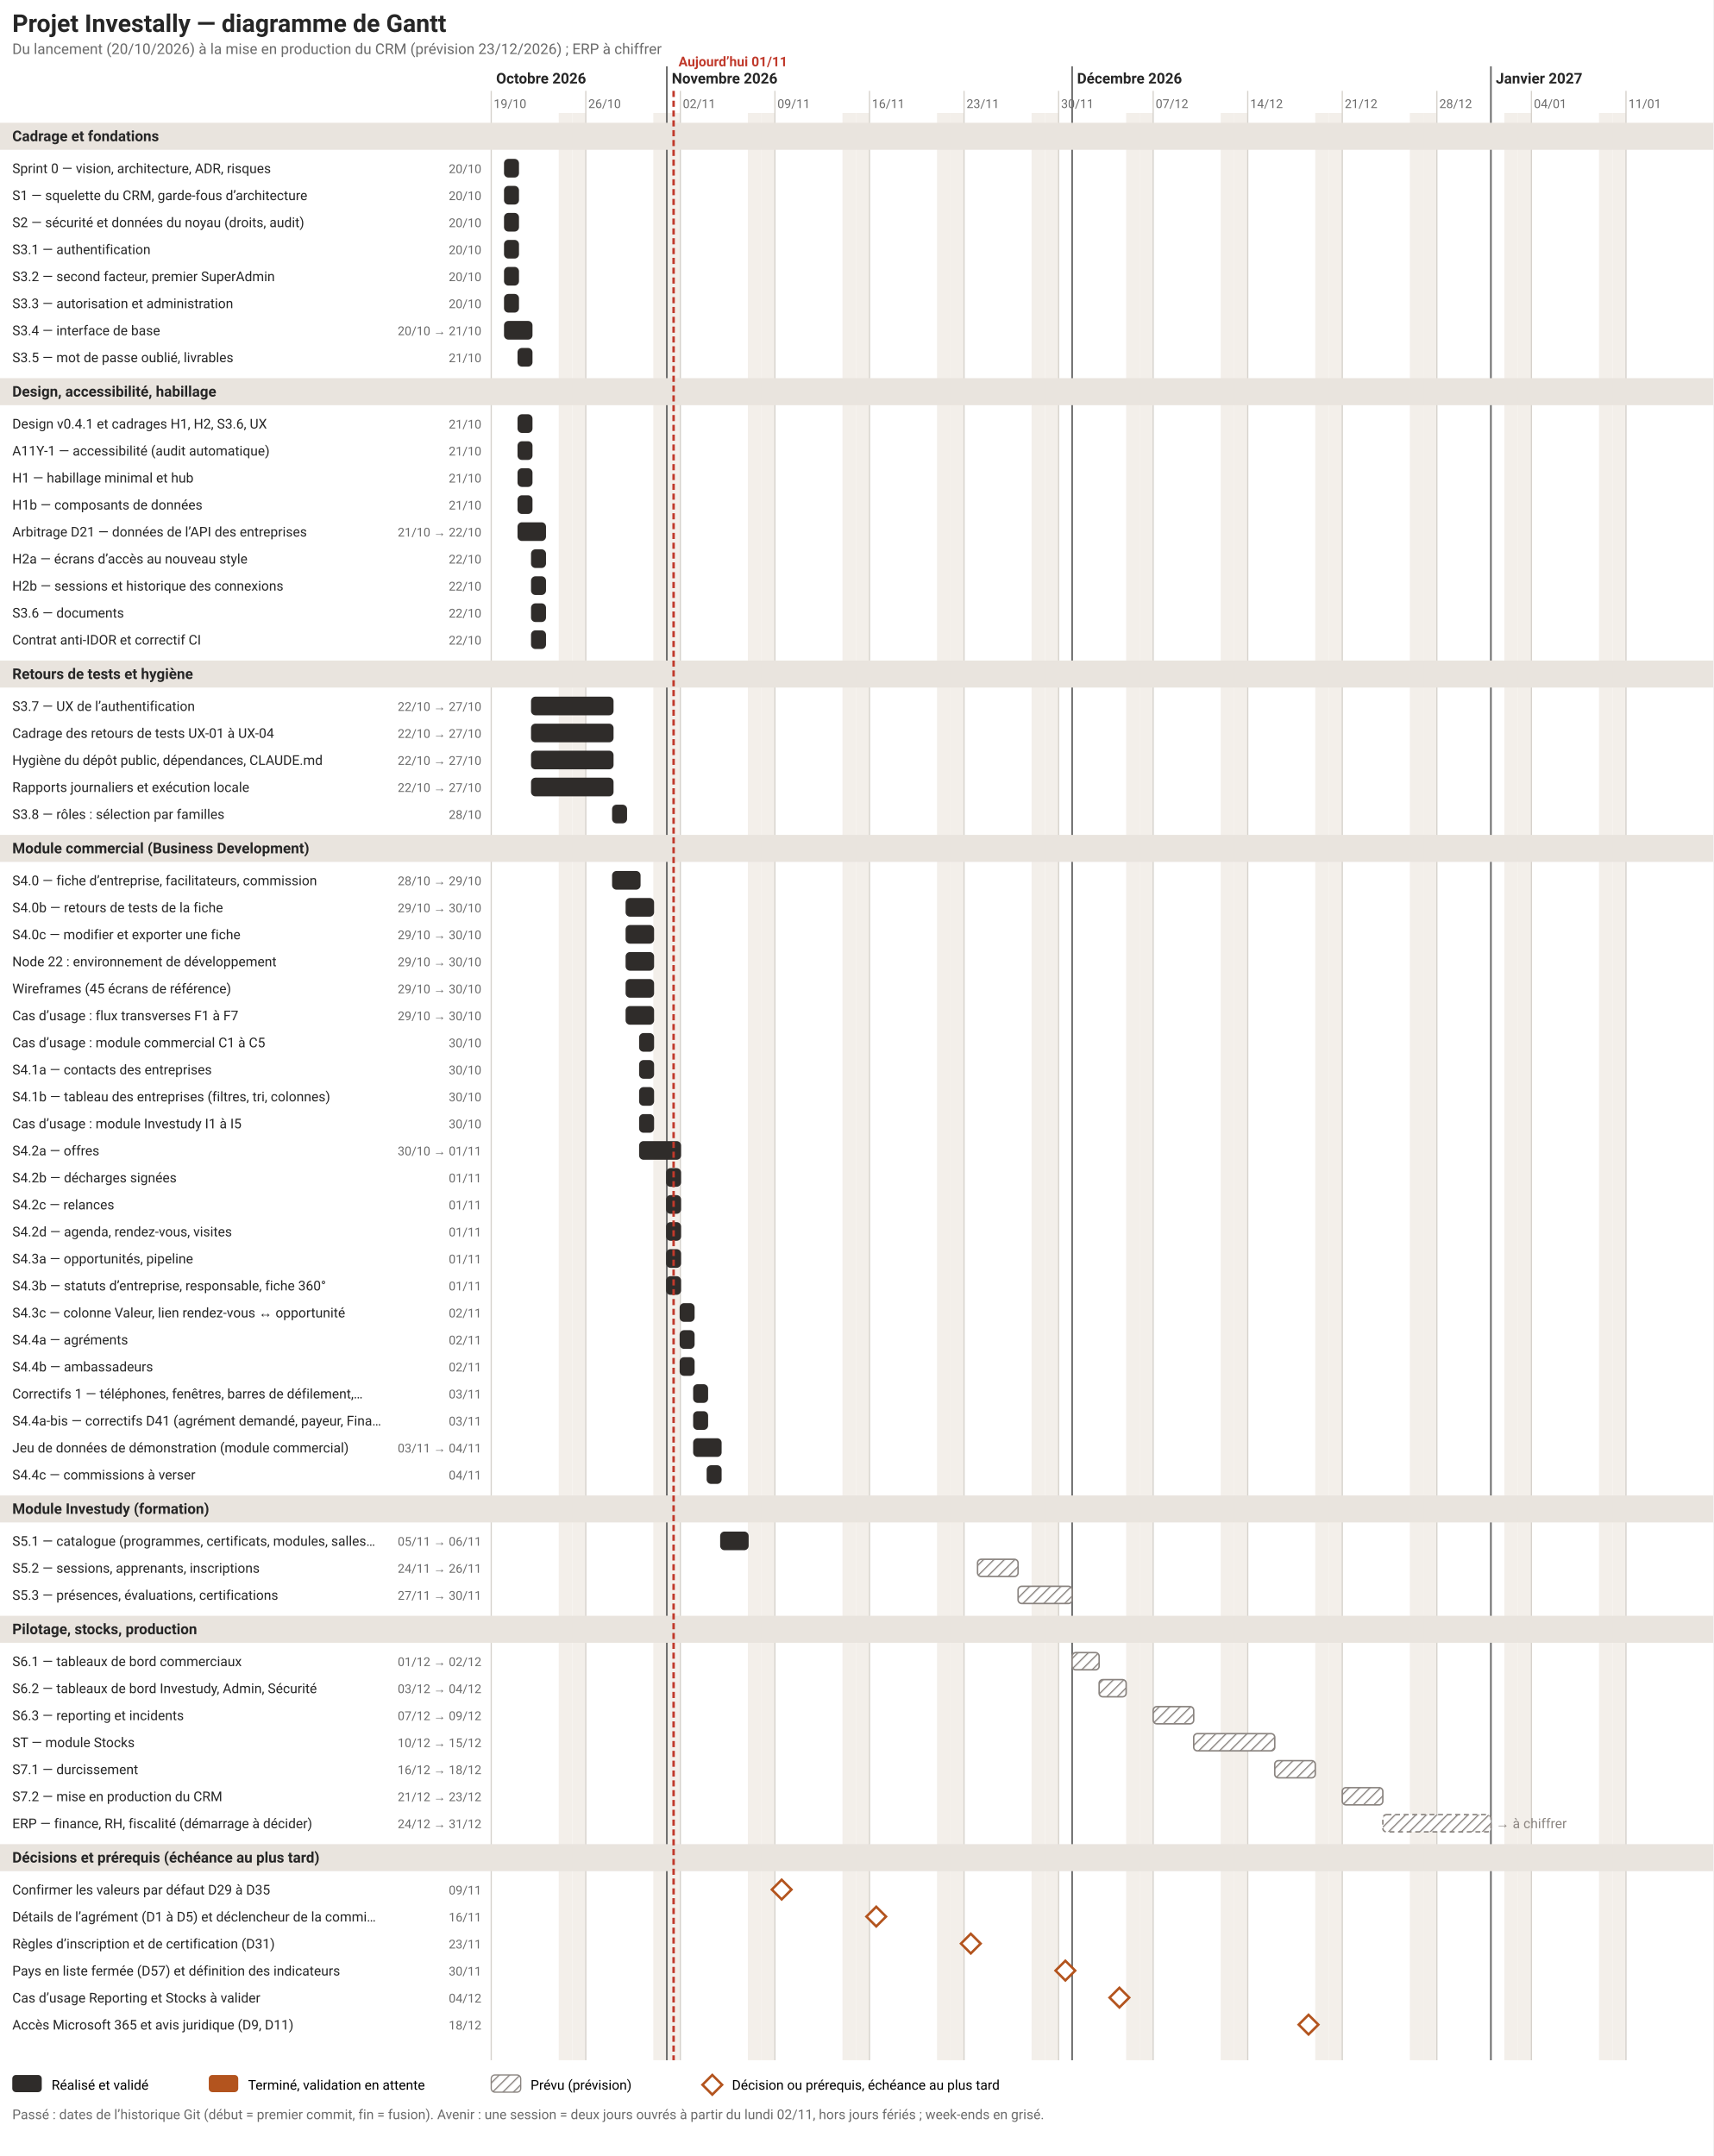
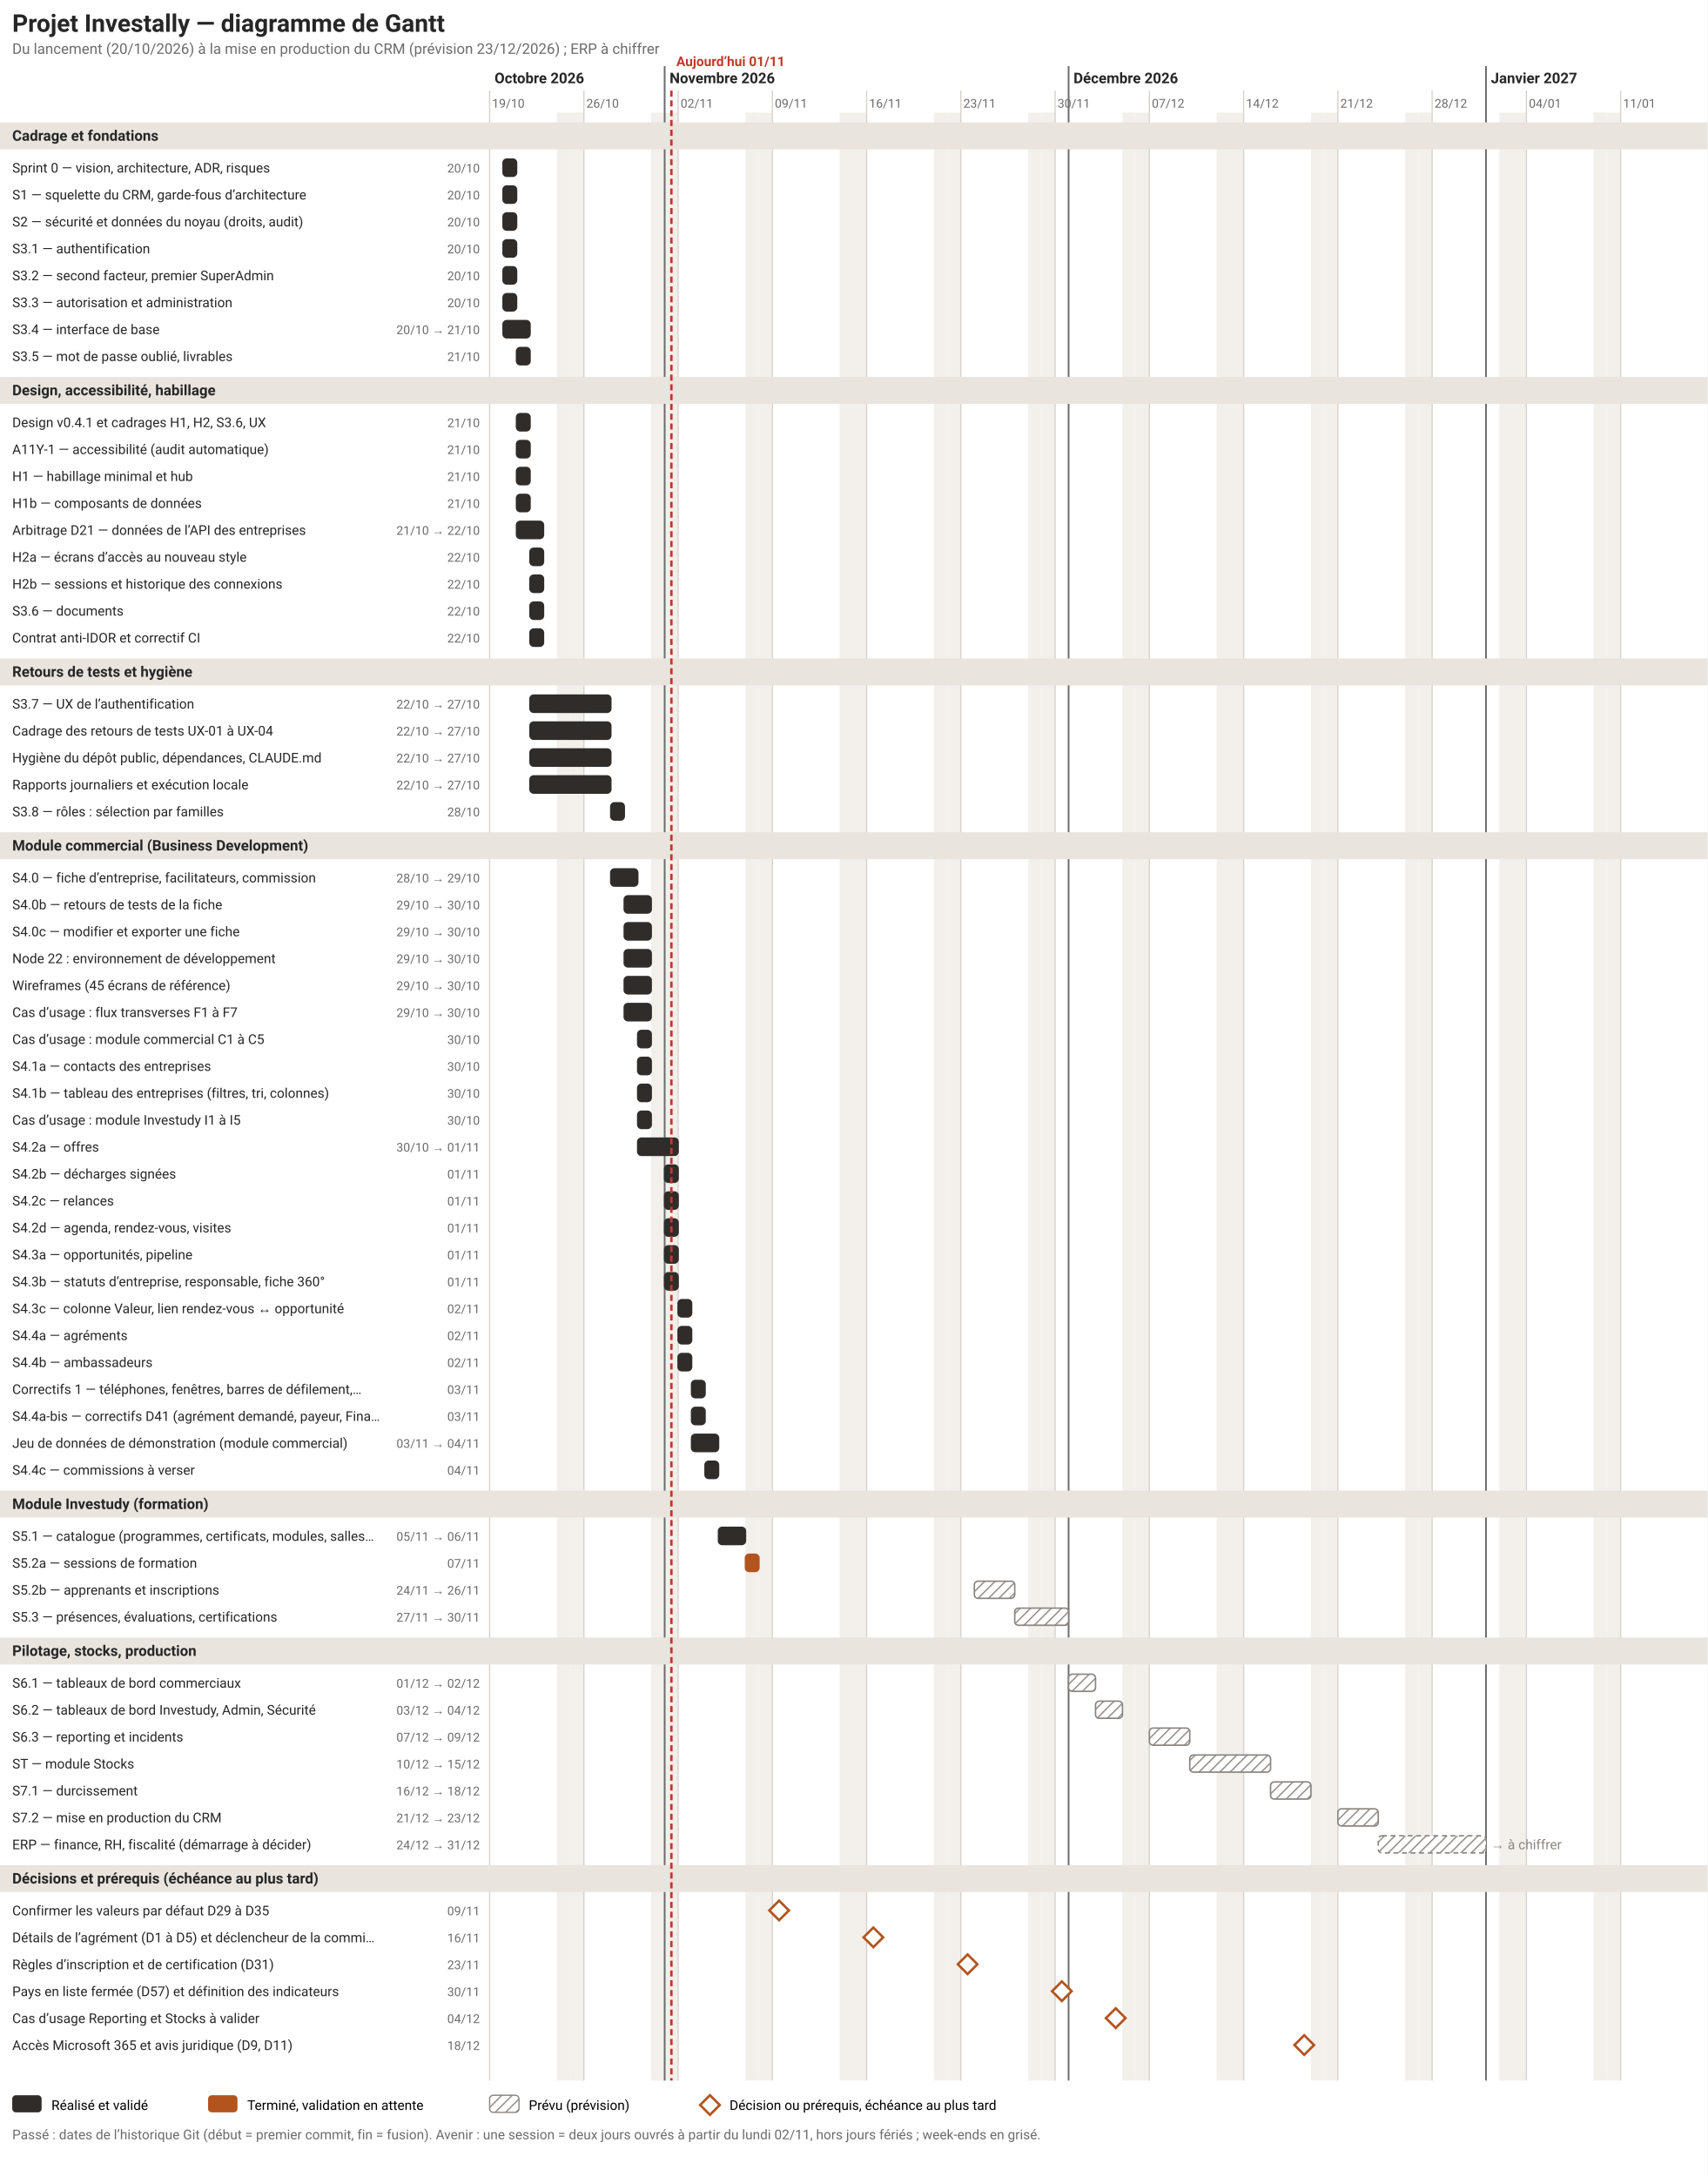
- <svg xmlns="http://www.w3.org/2000/svg" viewBox="0 0 1395 1756" width="1395" height="1756" font-family="system-ui, 'Segoe UI', Roboto, Arial, sans-serif" role="img" aria-label="Diagramme de Gantt du projet Investally, du 20 octobre 2026 à janvier 2027">
+ <svg xmlns="http://www.w3.org/2000/svg" viewBox="0 0 1395 1778" width="1395" height="1778" font-family="system-ui, 'Segoe UI', Roboto, Arial, sans-serif" role="img" aria-label="Diagramme de Gantt du projet Investally, du 20 octobre 2026 à janvier 2027">
  <defs>
    <pattern id="hatch" width="6" height="6" patternUnits="userSpaceOnUse" patternTransform="rotate(45)">
      <rect width="6" height="6" fill="#fff" />
      <line x1="0" y1="0" x2="0" y2="6" stroke="#8a8480" stroke-width="2" />
    </pattern>
  </defs>
-   <rect width="1395" height="1756" fill="#fff" />
+   <rect width="1395" height="1778" fill="#fff" />
  <text x="10" y="26" font-size="20" font-weight="700" fill="#262626">Projet Investally — diagramme de Gantt</text>
  <text x="10" y="44" font-size="12" fill="#6b6b6b">Du lancement (20/10/2026) à la mise en production du CRM (prévision 23/12/2026) ; ERP à chiffrer</text>
-   <line x1="400" y1="74" x2="400" y2="1678" stroke="#d6d2cc" stroke-width="1" />
+   <line x1="400" y1="74" x2="400" y2="1700" stroke="#d6d2cc" stroke-width="1" />
  <text x="402" y="88" font-size="10" fill="#6b6b6b">19/10</text>
-   <rect x="455" y="92" width="11" height="1586" fill="#f3efea" />
-   <rect x="466" y="92" width="11" height="1586" fill="#f3efea" />
-   <line x1="477" y1="74" x2="477" y2="1678" stroke="#d6d2cc" stroke-width="1" />
+   <rect x="455" y="92" width="11" height="1608" fill="#f3efea" />
+   <rect x="466" y="92" width="11" height="1608" fill="#f3efea" />
+   <line x1="477" y1="74" x2="477" y2="1700" stroke="#d6d2cc" stroke-width="1" />
  <text x="479" y="88" font-size="10" fill="#6b6b6b">26/10</text>
-   <rect x="532" y="92" width="11" height="1586" fill="#f3efea" />
-   <rect x="543" y="92" width="11" height="1586" fill="#f3efea" />
-   <line x1="554" y1="74" x2="554" y2="1678" stroke="#d6d2cc" stroke-width="1" />
+   <rect x="532" y="92" width="11" height="1608" fill="#f3efea" />
+   <rect x="543" y="92" width="11" height="1608" fill="#f3efea" />
+   <line x1="554" y1="74" x2="554" y2="1700" stroke="#d6d2cc" stroke-width="1" />
  <text x="556" y="88" font-size="10" fill="#6b6b6b">02/11</text>
-   <rect x="609" y="92" width="11" height="1586" fill="#f3efea" />
-   <rect x="620" y="92" width="11" height="1586" fill="#f3efea" />
-   <line x1="631" y1="74" x2="631" y2="1678" stroke="#d6d2cc" stroke-width="1" />
+   <rect x="609" y="92" width="11" height="1608" fill="#f3efea" />
+   <rect x="620" y="92" width="11" height="1608" fill="#f3efea" />
+   <line x1="631" y1="74" x2="631" y2="1700" stroke="#d6d2cc" stroke-width="1" />
  <text x="633" y="88" font-size="10" fill="#6b6b6b">09/11</text>
-   <rect x="686" y="92" width="11" height="1586" fill="#f3efea" />
-   <rect x="697" y="92" width="11" height="1586" fill="#f3efea" />
-   <line x1="708" y1="74" x2="708" y2="1678" stroke="#d6d2cc" stroke-width="1" />
+   <rect x="686" y="92" width="11" height="1608" fill="#f3efea" />
+   <rect x="697" y="92" width="11" height="1608" fill="#f3efea" />
+   <line x1="708" y1="74" x2="708" y2="1700" stroke="#d6d2cc" stroke-width="1" />
  <text x="710" y="88" font-size="10" fill="#6b6b6b">16/11</text>
-   <rect x="763" y="92" width="11" height="1586" fill="#f3efea" />
-   <rect x="774" y="92" width="11" height="1586" fill="#f3efea" />
-   <line x1="785" y1="74" x2="785" y2="1678" stroke="#d6d2cc" stroke-width="1" />
+   <rect x="763" y="92" width="11" height="1608" fill="#f3efea" />
+   <rect x="774" y="92" width="11" height="1608" fill="#f3efea" />
+   <line x1="785" y1="74" x2="785" y2="1700" stroke="#d6d2cc" stroke-width="1" />
  <text x="787" y="88" font-size="10" fill="#6b6b6b">23/11</text>
-   <rect x="840" y="92" width="11" height="1586" fill="#f3efea" />
-   <rect x="851" y="92" width="11" height="1586" fill="#f3efea" />
-   <line x1="862" y1="74" x2="862" y2="1678" stroke="#d6d2cc" stroke-width="1" />
+   <rect x="840" y="92" width="11" height="1608" fill="#f3efea" />
+   <rect x="851" y="92" width="11" height="1608" fill="#f3efea" />
+   <line x1="862" y1="74" x2="862" y2="1700" stroke="#d6d2cc" stroke-width="1" />
  <text x="864" y="88" font-size="10" fill="#6b6b6b">30/11</text>
-   <rect x="917" y="92" width="11" height="1586" fill="#f3efea" />
-   <rect x="928" y="92" width="11" height="1586" fill="#f3efea" />
-   <line x1="939" y1="74" x2="939" y2="1678" stroke="#d6d2cc" stroke-width="1" />
+   <rect x="917" y="92" width="11" height="1608" fill="#f3efea" />
+   <rect x="928" y="92" width="11" height="1608" fill="#f3efea" />
+   <line x1="939" y1="74" x2="939" y2="1700" stroke="#d6d2cc" stroke-width="1" />
  <text x="941" y="88" font-size="10" fill="#6b6b6b">07/12</text>
-   <rect x="994" y="92" width="11" height="1586" fill="#f3efea" />
-   <rect x="1005" y="92" width="11" height="1586" fill="#f3efea" />
-   <line x1="1016" y1="74" x2="1016" y2="1678" stroke="#d6d2cc" stroke-width="1" />
+   <rect x="994" y="92" width="11" height="1608" fill="#f3efea" />
+   <rect x="1005" y="92" width="11" height="1608" fill="#f3efea" />
+   <line x1="1016" y1="74" x2="1016" y2="1700" stroke="#d6d2cc" stroke-width="1" />
  <text x="1018" y="88" font-size="10" fill="#6b6b6b">14/12</text>
-   <rect x="1071" y="92" width="11" height="1586" fill="#f3efea" />
-   <rect x="1082" y="92" width="11" height="1586" fill="#f3efea" />
-   <line x1="1093" y1="74" x2="1093" y2="1678" stroke="#d6d2cc" stroke-width="1" />
+   <rect x="1071" y="92" width="11" height="1608" fill="#f3efea" />
+   <rect x="1082" y="92" width="11" height="1608" fill="#f3efea" />
+   <line x1="1093" y1="74" x2="1093" y2="1700" stroke="#d6d2cc" stroke-width="1" />
  <text x="1095" y="88" font-size="10" fill="#6b6b6b">21/12</text>
-   <rect x="1148" y="92" width="11" height="1586" fill="#f3efea" />
-   <rect x="1159" y="92" width="11" height="1586" fill="#f3efea" />
-   <line x1="1170" y1="74" x2="1170" y2="1678" stroke="#d6d2cc" stroke-width="1" />
+   <rect x="1148" y="92" width="11" height="1608" fill="#f3efea" />
+   <rect x="1159" y="92" width="11" height="1608" fill="#f3efea" />
+   <line x1="1170" y1="74" x2="1170" y2="1700" stroke="#d6d2cc" stroke-width="1" />
  <text x="1172" y="88" font-size="10" fill="#6b6b6b">28/12</text>
-   <rect x="1225" y="92" width="11" height="1586" fill="#f3efea" />
-   <rect x="1236" y="92" width="11" height="1586" fill="#f3efea" />
-   <line x1="1247" y1="74" x2="1247" y2="1678" stroke="#d6d2cc" stroke-width="1" />
+   <rect x="1225" y="92" width="11" height="1608" fill="#f3efea" />
+   <rect x="1236" y="92" width="11" height="1608" fill="#f3efea" />
+   <line x1="1247" y1="74" x2="1247" y2="1700" stroke="#d6d2cc" stroke-width="1" />
  <text x="1249" y="88" font-size="10" fill="#6b6b6b">04/01</text>
-   <rect x="1302" y="92" width="11" height="1586" fill="#f3efea" />
-   <rect x="1313" y="92" width="11" height="1586" fill="#f3efea" />
-   <line x1="1324" y1="74" x2="1324" y2="1678" stroke="#d6d2cc" stroke-width="1" />
+   <rect x="1302" y="92" width="11" height="1608" fill="#f3efea" />
+   <rect x="1313" y="92" width="11" height="1608" fill="#f3efea" />
+   <line x1="1324" y1="74" x2="1324" y2="1700" stroke="#d6d2cc" stroke-width="1" />
  <text x="1326" y="88" font-size="10" fill="#6b6b6b">11/01</text>
-   <line x1="543" y1="54" x2="543" y2="1678" stroke="#6b6b6b" stroke-width="1.4" />
-   <line x1="873" y1="54" x2="873" y2="1678" stroke="#6b6b6b" stroke-width="1.4" />
-   <line x1="1214" y1="54" x2="1214" y2="1678" stroke="#6b6b6b" stroke-width="1.4" />
+   <line x1="543" y1="54" x2="543" y2="1700" stroke="#6b6b6b" stroke-width="1.4" />
+   <line x1="873" y1="54" x2="873" y2="1700" stroke="#6b6b6b" stroke-width="1.4" />
+   <line x1="1214" y1="54" x2="1214" y2="1700" stroke="#6b6b6b" stroke-width="1.4" />
  <text x="404" y="68" font-size="12" font-weight="700" fill="#262626">Octobre 2026</text>
  <text x="547" y="68" font-size="12" font-weight="700" fill="#262626">Novembre 2026</text>
  <text x="877" y="68" font-size="12" font-weight="700" fill="#262626">Décembre 2026</text>
  <text x="1218" y="68" font-size="12" font-weight="700" fill="#262626">Janvier 2027</text>
  <rect x="0" y="100" width="1395" height="22" fill="#e9e4de" />
  <text x="10" y="115" font-size="12" font-weight="700" fill="#262626">Cadrage et fondations</text>
  <text x="10" y="141" font-size="11" fill="#262626">Sprint 0 — vision, architecture, ADR, risques</text>
  <text x="392" y="141" font-size="10" fill="#6b6b6b" text-anchor="end">20/10</text>
  <rect x="411" y="130" width="11" height="14" rx="3" fill="#2f2c2a" stroke="#2f2c2a" stroke-width="1.2" />
  <text x="10" y="163" font-size="11" fill="#262626">S1 — squelette du CRM, garde-fous d’architecture</text>
  <text x="392" y="163" font-size="10" fill="#6b6b6b" text-anchor="end">20/10</text>
  <rect x="411" y="152" width="11" height="14" rx="3" fill="#2f2c2a" stroke="#2f2c2a" stroke-width="1.2" />
  <text x="10" y="185" font-size="11" fill="#262626">S2 — sécurité et données du noyau (droits, audit)</text>
  <text x="392" y="185" font-size="10" fill="#6b6b6b" text-anchor="end">20/10</text>
  <rect x="411" y="174" width="11" height="14" rx="3" fill="#2f2c2a" stroke="#2f2c2a" stroke-width="1.2" />
  <text x="10" y="207" font-size="11" fill="#262626">S3.1 — authentification</text>
  <text x="392" y="207" font-size="10" fill="#6b6b6b" text-anchor="end">20/10</text>
  <rect x="411" y="196" width="11" height="14" rx="3" fill="#2f2c2a" stroke="#2f2c2a" stroke-width="1.2" />
  <text x="10" y="229" font-size="11" fill="#262626">S3.2 — second facteur, premier SuperAdmin</text>
  <text x="392" y="229" font-size="10" fill="#6b6b6b" text-anchor="end">20/10</text>
  <rect x="411" y="218" width="11" height="14" rx="3" fill="#2f2c2a" stroke="#2f2c2a" stroke-width="1.2" />
  <text x="10" y="251" font-size="11" fill="#262626">S3.3 — autorisation et administration</text>
  <text x="392" y="251" font-size="10" fill="#6b6b6b" text-anchor="end">20/10</text>
  <rect x="411" y="240" width="11" height="14" rx="3" fill="#2f2c2a" stroke="#2f2c2a" stroke-width="1.2" />
  <text x="10" y="273" font-size="11" fill="#262626">S3.4 — interface de base</text>
  <text x="392" y="273" font-size="10" fill="#6b6b6b" text-anchor="end">20/10 → 21/10</text>
  <rect x="411" y="262" width="22" height="14" rx="3" fill="#2f2c2a" stroke="#2f2c2a" stroke-width="1.2" />
  <text x="10" y="295" font-size="11" fill="#262626">S3.5 — mot de passe oublié, livrables</text>
  <text x="392" y="295" font-size="10" fill="#6b6b6b" text-anchor="end">21/10</text>
  <rect x="422" y="284" width="11" height="14" rx="3" fill="#2f2c2a" stroke="#2f2c2a" stroke-width="1.2" />
  <rect x="0" y="308" width="1395" height="22" fill="#e9e4de" />
  <text x="10" y="323" font-size="12" font-weight="700" fill="#262626">Design, accessibilité, habillage</text>
  <text x="10" y="349" font-size="11" fill="#262626">Design v0.4.1 et cadrages H1, H2, S3.6, UX</text>
  <text x="392" y="349" font-size="10" fill="#6b6b6b" text-anchor="end">21/10</text>
  <rect x="422" y="338" width="11" height="14" rx="3" fill="#2f2c2a" stroke="#2f2c2a" stroke-width="1.2" />
  <text x="10" y="371" font-size="11" fill="#262626">A11Y-1 — accessibilité (audit automatique)</text>
  <text x="392" y="371" font-size="10" fill="#6b6b6b" text-anchor="end">21/10</text>
  <rect x="422" y="360" width="11" height="14" rx="3" fill="#2f2c2a" stroke="#2f2c2a" stroke-width="1.2" />
  <text x="10" y="393" font-size="11" fill="#262626">H1 — habillage minimal et hub</text>
  <text x="392" y="393" font-size="10" fill="#6b6b6b" text-anchor="end">21/10</text>
  <rect x="422" y="382" width="11" height="14" rx="3" fill="#2f2c2a" stroke="#2f2c2a" stroke-width="1.2" />
  <text x="10" y="415" font-size="11" fill="#262626">H1b — composants de données</text>
  <text x="392" y="415" font-size="10" fill="#6b6b6b" text-anchor="end">21/10</text>
  <rect x="422" y="404" width="11" height="14" rx="3" fill="#2f2c2a" stroke="#2f2c2a" stroke-width="1.2" />
  <text x="10" y="437" font-size="11" fill="#262626">Arbitrage D21 — données de l’API des entreprises</text>
  <text x="392" y="437" font-size="10" fill="#6b6b6b" text-anchor="end">21/10 → 22/10</text>
  <rect x="422" y="426" width="22" height="14" rx="3" fill="#2f2c2a" stroke="#2f2c2a" stroke-width="1.2" />
  <text x="10" y="459" font-size="11" fill="#262626">H2a — écrans d’accès au nouveau style</text>
  <text x="392" y="459" font-size="10" fill="#6b6b6b" text-anchor="end">22/10</text>
  <rect x="433" y="448" width="11" height="14" rx="3" fill="#2f2c2a" stroke="#2f2c2a" stroke-width="1.2" />
  <text x="10" y="481" font-size="11" fill="#262626">H2b — sessions et historique des connexions</text>
  <text x="392" y="481" font-size="10" fill="#6b6b6b" text-anchor="end">22/10</text>
  <rect x="433" y="470" width="11" height="14" rx="3" fill="#2f2c2a" stroke="#2f2c2a" stroke-width="1.2" />
  <text x="10" y="503" font-size="11" fill="#262626">S3.6 — documents</text>
  <text x="392" y="503" font-size="10" fill="#6b6b6b" text-anchor="end">22/10</text>
  <rect x="433" y="492" width="11" height="14" rx="3" fill="#2f2c2a" stroke="#2f2c2a" stroke-width="1.2" />
  <text x="10" y="525" font-size="11" fill="#262626">Contrat anti-IDOR et correctif CI</text>
  <text x="392" y="525" font-size="10" fill="#6b6b6b" text-anchor="end">22/10</text>
  <rect x="433" y="514" width="11" height="14" rx="3" fill="#2f2c2a" stroke="#2f2c2a" stroke-width="1.2" />
  <rect x="0" y="538" width="1395" height="22" fill="#e9e4de" />
  <text x="10" y="553" font-size="12" font-weight="700" fill="#262626">Retours de tests et hygiène</text>
  <text x="10" y="579" font-size="11" fill="#262626">S3.7 — UX de l’authentification</text>
  <text x="392" y="579" font-size="10" fill="#6b6b6b" text-anchor="end">22/10 → 27/10</text>
  <rect x="433" y="568" width="66" height="14" rx="3" fill="#2f2c2a" stroke="#2f2c2a" stroke-width="1.2" />
  <text x="10" y="601" font-size="11" fill="#262626">Cadrage des retours de tests UX-01 à UX-04</text>
  <text x="392" y="601" font-size="10" fill="#6b6b6b" text-anchor="end">22/10 → 27/10</text>
  <rect x="433" y="590" width="66" height="14" rx="3" fill="#2f2c2a" stroke="#2f2c2a" stroke-width="1.2" />
  <text x="10" y="623" font-size="11" fill="#262626">Hygiène du dépôt public, dépendances, CLAUDE.md</text>
  <text x="392" y="623" font-size="10" fill="#6b6b6b" text-anchor="end">22/10 → 27/10</text>
  <rect x="433" y="612" width="66" height="14" rx="3" fill="#2f2c2a" stroke="#2f2c2a" stroke-width="1.2" />
  <text x="10" y="645" font-size="11" fill="#262626">Rapports journaliers et exécution locale</text>
  <text x="392" y="645" font-size="10" fill="#6b6b6b" text-anchor="end">22/10 → 27/10</text>
  <rect x="433" y="634" width="66" height="14" rx="3" fill="#2f2c2a" stroke="#2f2c2a" stroke-width="1.2" />
  <text x="10" y="667" font-size="11" fill="#262626">S3.8 — rôles : sélection par familles</text>
  <text x="392" y="667" font-size="10" fill="#6b6b6b" text-anchor="end">28/10</text>
  <rect x="499" y="656" width="11" height="14" rx="3" fill="#2f2c2a" stroke="#2f2c2a" stroke-width="1.2" />
  <rect x="0" y="680" width="1395" height="22" fill="#e9e4de" />
  <text x="10" y="695" font-size="12" font-weight="700" fill="#262626">Module commercial (Business Development)</text>
  <text x="10" y="721" font-size="11" fill="#262626">S4.0 — fiche d’entreprise, facilitateurs, commission</text>
  <text x="392" y="721" font-size="10" fill="#6b6b6b" text-anchor="end">28/10 → 29/10</text>
  <rect x="499" y="710" width="22" height="14" rx="3" fill="#2f2c2a" stroke="#2f2c2a" stroke-width="1.2" />
  <text x="10" y="743" font-size="11" fill="#262626">S4.0b — retours de tests de la fiche</text>
  <text x="392" y="743" font-size="10" fill="#6b6b6b" text-anchor="end">29/10 → 30/10</text>
  <rect x="510" y="732" width="22" height="14" rx="3" fill="#2f2c2a" stroke="#2f2c2a" stroke-width="1.2" />
  <text x="10" y="765" font-size="11" fill="#262626">S4.0c — modifier et exporter une fiche</text>
  <text x="392" y="765" font-size="10" fill="#6b6b6b" text-anchor="end">29/10 → 30/10</text>
  <rect x="510" y="754" width="22" height="14" rx="3" fill="#2f2c2a" stroke="#2f2c2a" stroke-width="1.2" />
  <text x="10" y="787" font-size="11" fill="#262626">Node 22 : environnement de développement</text>
  <text x="392" y="787" font-size="10" fill="#6b6b6b" text-anchor="end">29/10 → 30/10</text>
  <rect x="510" y="776" width="22" height="14" rx="3" fill="#2f2c2a" stroke="#2f2c2a" stroke-width="1.2" />
  <text x="10" y="809" font-size="11" fill="#262626">Wireframes (45 écrans de référence)</text>
  <text x="392" y="809" font-size="10" fill="#6b6b6b" text-anchor="end">29/10 → 30/10</text>
  <rect x="510" y="798" width="22" height="14" rx="3" fill="#2f2c2a" stroke="#2f2c2a" stroke-width="1.2" />
  <text x="10" y="831" font-size="11" fill="#262626">Cas d’usage : flux transverses F1 à F7</text>
  <text x="392" y="831" font-size="10" fill="#6b6b6b" text-anchor="end">29/10 → 30/10</text>
  <rect x="510" y="820" width="22" height="14" rx="3" fill="#2f2c2a" stroke="#2f2c2a" stroke-width="1.2" />
  <text x="10" y="853" font-size="11" fill="#262626">Cas d’usage : module commercial C1 à C5</text>
  <text x="392" y="853" font-size="10" fill="#6b6b6b" text-anchor="end">30/10</text>
  <rect x="521" y="842" width="11" height="14" rx="3" fill="#2f2c2a" stroke="#2f2c2a" stroke-width="1.2" />
  <text x="10" y="875" font-size="11" fill="#262626">S4.1a — contacts des entreprises</text>
  <text x="392" y="875" font-size="10" fill="#6b6b6b" text-anchor="end">30/10</text>
  <rect x="521" y="864" width="11" height="14" rx="3" fill="#2f2c2a" stroke="#2f2c2a" stroke-width="1.2" />
  <text x="10" y="897" font-size="11" fill="#262626">S4.1b — tableau des entreprises (filtres, tri, colonnes)</text>
  <text x="392" y="897" font-size="10" fill="#6b6b6b" text-anchor="end">30/10</text>
  <rect x="521" y="886" width="11" height="14" rx="3" fill="#2f2c2a" stroke="#2f2c2a" stroke-width="1.2" />
  <text x="10" y="919" font-size="11" fill="#262626">Cas d’usage : module Investudy I1 à I5</text>
  <text x="392" y="919" font-size="10" fill="#6b6b6b" text-anchor="end">30/10</text>
  <rect x="521" y="908" width="11" height="14" rx="3" fill="#2f2c2a" stroke="#2f2c2a" stroke-width="1.2" />
  <text x="10" y="941" font-size="11" fill="#262626">S4.2a — offres</text>
  <text x="392" y="941" font-size="10" fill="#6b6b6b" text-anchor="end">30/10 → 01/11</text>
  <rect x="521" y="930" width="33" height="14" rx="3" fill="#2f2c2a" stroke="#2f2c2a" stroke-width="1.2" />
  <text x="10" y="963" font-size="11" fill="#262626">S4.2b — décharges signées</text>
  <text x="392" y="963" font-size="10" fill="#6b6b6b" text-anchor="end">01/11</text>
  <rect x="543" y="952" width="11" height="14" rx="3" fill="#2f2c2a" stroke="#2f2c2a" stroke-width="1.2" />
  <text x="10" y="985" font-size="11" fill="#262626">S4.2c — relances</text>
  <text x="392" y="985" font-size="10" fill="#6b6b6b" text-anchor="end">01/11</text>
  <rect x="543" y="974" width="11" height="14" rx="3" fill="#2f2c2a" stroke="#2f2c2a" stroke-width="1.2" />
  <text x="10" y="1007" font-size="11" fill="#262626">S4.2d — agenda, rendez-vous, visites</text>
  <text x="392" y="1007" font-size="10" fill="#6b6b6b" text-anchor="end">01/11</text>
  <rect x="543" y="996" width="11" height="14" rx="3" fill="#2f2c2a" stroke="#2f2c2a" stroke-width="1.2" />
  <text x="10" y="1029" font-size="11" fill="#262626">S4.3a — opportunités, pipeline</text>
  <text x="392" y="1029" font-size="10" fill="#6b6b6b" text-anchor="end">01/11</text>
  <rect x="543" y="1018" width="11" height="14" rx="3" fill="#2f2c2a" stroke="#2f2c2a" stroke-width="1.2" />
  <text x="10" y="1051" font-size="11" fill="#262626">S4.3b — statuts d’entreprise, responsable, fiche 360°</text>
  <text x="392" y="1051" font-size="10" fill="#6b6b6b" text-anchor="end">01/11</text>
  <rect x="543" y="1040" width="11" height="14" rx="3" fill="#2f2c2a" stroke="#2f2c2a" stroke-width="1.2" />
  <text x="10" y="1073" font-size="11" fill="#262626">S4.3c — colonne Valeur, lien rendez-vous ↔ opportunité</text>
  <text x="392" y="1073" font-size="10" fill="#6b6b6b" text-anchor="end">02/11</text>
  <rect x="554" y="1062" width="11" height="14" rx="3" fill="#2f2c2a" stroke="#2f2c2a" stroke-width="1.2" />
  <text x="10" y="1095" font-size="11" fill="#262626">S4.4a — agréments</text>
  <text x="392" y="1095" font-size="10" fill="#6b6b6b" text-anchor="end">02/11</text>
  <rect x="554" y="1084" width="11" height="14" rx="3" fill="#2f2c2a" stroke="#2f2c2a" stroke-width="1.2" />
  <text x="10" y="1117" font-size="11" fill="#262626">S4.4b — ambassadeurs</text>
  <text x="392" y="1117" font-size="10" fill="#6b6b6b" text-anchor="end">02/11</text>
  <rect x="554" y="1106" width="11" height="14" rx="3" fill="#2f2c2a" stroke="#2f2c2a" stroke-width="1.2" />
  <text x="10" y="1139" font-size="11" fill="#262626">Correctifs 1 — téléphones, fenêtres, barres de défilement,…</text>
  <text x="392" y="1139" font-size="10" fill="#6b6b6b" text-anchor="end">03/11</text>
  <rect x="565" y="1128" width="11" height="14" rx="3" fill="#2f2c2a" stroke="#2f2c2a" stroke-width="1.2" />
  <text x="10" y="1161" font-size="11" fill="#262626">S4.4a-bis — correctifs D41 (agrément demandé, payeur, Fina…</text>
  <text x="392" y="1161" font-size="10" fill="#6b6b6b" text-anchor="end">03/11</text>
  <rect x="565" y="1150" width="11" height="14" rx="3" fill="#2f2c2a" stroke="#2f2c2a" stroke-width="1.2" />
  <text x="10" y="1183" font-size="11" fill="#262626">Jeu de données de démonstration (module commercial)</text>
  <text x="392" y="1183" font-size="10" fill="#6b6b6b" text-anchor="end">03/11 → 04/11</text>
  <rect x="565" y="1172" width="22" height="14" rx="3" fill="#2f2c2a" stroke="#2f2c2a" stroke-width="1.2" />
  <text x="10" y="1205" font-size="11" fill="#262626">S4.4c — commissions à verser</text>
  <text x="392" y="1205" font-size="10" fill="#6b6b6b" text-anchor="end">04/11</text>
  <rect x="576" y="1194" width="11" height="14" rx="3" fill="#2f2c2a" stroke="#2f2c2a" stroke-width="1.2" />
  <rect x="0" y="1218" width="1395" height="22" fill="#e9e4de" />
  <text x="10" y="1233" font-size="12" font-weight="700" fill="#262626">Module Investudy (formation)</text>
  <text x="10" y="1259" font-size="11" fill="#262626">S5.1 — catalogue (programmes, certificats, modules, salles…</text>
  <text x="392" y="1259" font-size="10" fill="#6b6b6b" text-anchor="end">05/11 → 06/11</text>
  <rect x="587" y="1248" width="22" height="14" rx="3" fill="#2f2c2a" stroke="#2f2c2a" stroke-width="1.2" />
-   <text x="10" y="1281" font-size="11" fill="#262626">S5.2 — sessions, apprenants, inscriptions</text>
-   <text x="392" y="1281" font-size="10" fill="#6b6b6b" text-anchor="end">24/11 → 26/11</text>
-   <rect x="796" y="1270" width="33" height="14" rx="3" fill="url(#hatch)" stroke="#8a8480" stroke-width="1.2" />
-   <text x="10" y="1303" font-size="11" fill="#262626">S5.3 — présences, évaluations, certifications</text>
-   <text x="392" y="1303" font-size="10" fill="#6b6b6b" text-anchor="end">27/11 → 30/11</text>
-   <rect x="829" y="1292" width="44" height="14" rx="3" fill="url(#hatch)" stroke="#8a8480" stroke-width="1.2" />
-   <rect x="0" y="1316" width="1395" height="22" fill="#e9e4de" />
-   <text x="10" y="1331" font-size="12" font-weight="700" fill="#262626">Pilotage, stocks, production</text>
-   <text x="10" y="1357" font-size="11" fill="#262626">S6.1 — tableaux de bord commerciaux</text>
-   <text x="392" y="1357" font-size="10" fill="#6b6b6b" text-anchor="end">01/12 → 02/12</text>
-   <rect x="873" y="1346" width="22" height="14" rx="3" fill="url(#hatch)" stroke="#8a8480" stroke-width="1.2" />
-   <text x="10" y="1379" font-size="11" fill="#262626">S6.2 — tableaux de bord Investudy, Admin, Sécurité</text>
-   <text x="392" y="1379" font-size="10" fill="#6b6b6b" text-anchor="end">03/12 → 04/12</text>
-   <rect x="895" y="1368" width="22" height="14" rx="3" fill="url(#hatch)" stroke="#8a8480" stroke-width="1.2" />
-   <text x="10" y="1401" font-size="11" fill="#262626">S6.3 — reporting et incidents</text>
-   <text x="392" y="1401" font-size="10" fill="#6b6b6b" text-anchor="end">07/12 → 09/12</text>
-   <rect x="939" y="1390" width="33" height="14" rx="3" fill="url(#hatch)" stroke="#8a8480" stroke-width="1.2" />
-   <text x="10" y="1423" font-size="11" fill="#262626">ST — module Stocks</text>
-   <text x="392" y="1423" font-size="10" fill="#6b6b6b" text-anchor="end">10/12 → 15/12</text>
-   <rect x="972" y="1412" width="66" height="14" rx="3" fill="url(#hatch)" stroke="#8a8480" stroke-width="1.2" />
-   <text x="10" y="1445" font-size="11" fill="#262626">S7.1 — durcissement</text>
-   <text x="392" y="1445" font-size="10" fill="#6b6b6b" text-anchor="end">16/12 → 18/12</text>
-   <rect x="1038" y="1434" width="33" height="14" rx="3" fill="url(#hatch)" stroke="#8a8480" stroke-width="1.2" />
-   <text x="10" y="1467" font-size="11" fill="#262626">S7.2 — mise en production du CRM</text>
-   <text x="392" y="1467" font-size="10" fill="#6b6b6b" text-anchor="end">21/12 → 23/12</text>
-   <rect x="1093" y="1456" width="33" height="14" rx="3" fill="url(#hatch)" stroke="#8a8480" stroke-width="1.2" />
-   <text x="10" y="1489" font-size="11" fill="#262626">ERP — finance, RH, fiscalité (démarrage à décider)</text>
-   <text x="392" y="1489" font-size="10" fill="#6b6b6b" text-anchor="end">24/12 → 31/12</text>
-   <rect x="1126" y="1478" width="88" height="14" rx="3" fill="url(#hatch)" stroke="#8a8480" stroke-width="1.2" stroke-dasharray="4 3" />
-   <text x="1218" y="1489" font-size="11" fill="#8a8480">→ à chiffrer</text>
-   <rect x="0" y="1502" width="1395" height="22" fill="#e9e4de" />
-   <text x="10" y="1517" font-size="12" font-weight="700" fill="#262626">Décisions et prérequis (échéance au plus tard)</text>
-   <text x="10" y="1543" font-size="11" fill="#262626">Confirmer les valeurs par défaut D29 à D35</text>
-   <text x="392" y="1543" font-size="10" fill="#6b6b6b" text-anchor="end">09/11</text>
-   <polygon points="636.5,1531 644.5,1539 636.5,1547 628.5,1539" fill="#fff" stroke="#b3541e" stroke-width="2" />
-   <text x="10" y="1565" font-size="11" fill="#262626">Détails de l’agrément (D1 à D5) et déclencheur de la commi…</text>
-   <text x="392" y="1565" font-size="10" fill="#6b6b6b" text-anchor="end">16/11</text>
-   <polygon points="713.5,1553 721.5,1561 713.5,1569 705.5,1561" fill="#fff" stroke="#b3541e" stroke-width="2" />
-   <text x="10" y="1587" font-size="11" fill="#262626">Règles d’inscription et de certification (D31)</text>
-   <text x="392" y="1587" font-size="10" fill="#6b6b6b" text-anchor="end">23/11</text>
-   <polygon points="790.5,1575 798.5,1583 790.5,1591 782.5,1583" fill="#fff" stroke="#b3541e" stroke-width="2" />
-   <text x="10" y="1609" font-size="11" fill="#262626">Pays en liste fermée (D57) et définition des indicateurs</text>
-   <text x="392" y="1609" font-size="10" fill="#6b6b6b" text-anchor="end">30/11</text>
-   <polygon points="867.5,1597 875.5,1605 867.5,1613 859.5,1605" fill="#fff" stroke="#b3541e" stroke-width="2" />
-   <text x="10" y="1631" font-size="11" fill="#262626">Cas d’usage Reporting et Stocks à valider</text>
-   <text x="392" y="1631" font-size="10" fill="#6b6b6b" text-anchor="end">04/12</text>
-   <polygon points="911.5,1619 919.5,1627 911.5,1635 903.5,1627" fill="#fff" stroke="#b3541e" stroke-width="2" />
-   <text x="10" y="1653" font-size="11" fill="#262626">Accès Microsoft 365 et avis juridique (D9, D11)</text>
-   <text x="392" y="1653" font-size="10" fill="#6b6b6b" text-anchor="end">18/12</text>
-   <polygon points="1065.5,1641 1073.5,1649 1065.5,1657 1057.5,1649" fill="#fff" stroke="#b3541e" stroke-width="2" />
-   <line x1="548.5" y1="74" x2="548.5" y2="1678" stroke="#c0392b" stroke-width="2" stroke-dasharray="5 3" />
+   <text x="10" y="1281" font-size="11" fill="#262626">S5.2a — sessions de formation</text>
+   <text x="392" y="1281" font-size="10" fill="#6b6b6b" text-anchor="end">07/11</text>
+   <rect x="609" y="1270" width="11" height="14" rx="3" fill="#b3541e" stroke="#b3541e" stroke-width="1.2" />
+   <text x="10" y="1303" font-size="11" fill="#262626">S5.2b — apprenants et inscriptions</text>
+   <text x="392" y="1303" font-size="10" fill="#6b6b6b" text-anchor="end">24/11 → 26/11</text>
+   <rect x="796" y="1292" width="33" height="14" rx="3" fill="url(#hatch)" stroke="#8a8480" stroke-width="1.2" />
+   <text x="10" y="1325" font-size="11" fill="#262626">S5.3 — présences, évaluations, certifications</text>
+   <text x="392" y="1325" font-size="10" fill="#6b6b6b" text-anchor="end">27/11 → 30/11</text>
+   <rect x="829" y="1314" width="44" height="14" rx="3" fill="url(#hatch)" stroke="#8a8480" stroke-width="1.2" />
+   <rect x="0" y="1338" width="1395" height="22" fill="#e9e4de" />
+   <text x="10" y="1353" font-size="12" font-weight="700" fill="#262626">Pilotage, stocks, production</text>
+   <text x="10" y="1379" font-size="11" fill="#262626">S6.1 — tableaux de bord commerciaux</text>
+   <text x="392" y="1379" font-size="10" fill="#6b6b6b" text-anchor="end">01/12 → 02/12</text>
+   <rect x="873" y="1368" width="22" height="14" rx="3" fill="url(#hatch)" stroke="#8a8480" stroke-width="1.2" />
+   <text x="10" y="1401" font-size="11" fill="#262626">S6.2 — tableaux de bord Investudy, Admin, Sécurité</text>
+   <text x="392" y="1401" font-size="10" fill="#6b6b6b" text-anchor="end">03/12 → 04/12</text>
+   <rect x="895" y="1390" width="22" height="14" rx="3" fill="url(#hatch)" stroke="#8a8480" stroke-width="1.2" />
+   <text x="10" y="1423" font-size="11" fill="#262626">S6.3 — reporting et incidents</text>
+   <text x="392" y="1423" font-size="10" fill="#6b6b6b" text-anchor="end">07/12 → 09/12</text>
+   <rect x="939" y="1412" width="33" height="14" rx="3" fill="url(#hatch)" stroke="#8a8480" stroke-width="1.2" />
+   <text x="10" y="1445" font-size="11" fill="#262626">ST — module Stocks</text>
+   <text x="392" y="1445" font-size="10" fill="#6b6b6b" text-anchor="end">10/12 → 15/12</text>
+   <rect x="972" y="1434" width="66" height="14" rx="3" fill="url(#hatch)" stroke="#8a8480" stroke-width="1.2" />
+   <text x="10" y="1467" font-size="11" fill="#262626">S7.1 — durcissement</text>
+   <text x="392" y="1467" font-size="10" fill="#6b6b6b" text-anchor="end">16/12 → 18/12</text>
+   <rect x="1038" y="1456" width="33" height="14" rx="3" fill="url(#hatch)" stroke="#8a8480" stroke-width="1.2" />
+   <text x="10" y="1489" font-size="11" fill="#262626">S7.2 — mise en production du CRM</text>
+   <text x="392" y="1489" font-size="10" fill="#6b6b6b" text-anchor="end">21/12 → 23/12</text>
+   <rect x="1093" y="1478" width="33" height="14" rx="3" fill="url(#hatch)" stroke="#8a8480" stroke-width="1.2" />
+   <text x="10" y="1511" font-size="11" fill="#262626">ERP — finance, RH, fiscalité (démarrage à décider)</text>
+   <text x="392" y="1511" font-size="10" fill="#6b6b6b" text-anchor="end">24/12 → 31/12</text>
+   <rect x="1126" y="1500" width="88" height="14" rx="3" fill="url(#hatch)" stroke="#8a8480" stroke-width="1.2" stroke-dasharray="4 3" />
+   <text x="1218" y="1511" font-size="11" fill="#8a8480">→ à chiffrer</text>
+   <rect x="0" y="1524" width="1395" height="22" fill="#e9e4de" />
+   <text x="10" y="1539" font-size="12" font-weight="700" fill="#262626">Décisions et prérequis (échéance au plus tard)</text>
+   <text x="10" y="1565" font-size="11" fill="#262626">Confirmer les valeurs par défaut D29 à D35</text>
+   <text x="392" y="1565" font-size="10" fill="#6b6b6b" text-anchor="end">09/11</text>
+   <polygon points="636.5,1553 644.5,1561 636.5,1569 628.5,1561" fill="#fff" stroke="#b3541e" stroke-width="2" />
+   <text x="10" y="1587" font-size="11" fill="#262626">Détails de l’agrément (D1 à D5) et déclencheur de la commi…</text>
+   <text x="392" y="1587" font-size="10" fill="#6b6b6b" text-anchor="end">16/11</text>
+   <polygon points="713.5,1575 721.5,1583 713.5,1591 705.5,1583" fill="#fff" stroke="#b3541e" stroke-width="2" />
+   <text x="10" y="1609" font-size="11" fill="#262626">Règles d’inscription et de certification (D31)</text>
+   <text x="392" y="1609" font-size="10" fill="#6b6b6b" text-anchor="end">23/11</text>
+   <polygon points="790.5,1597 798.5,1605 790.5,1613 782.5,1605" fill="#fff" stroke="#b3541e" stroke-width="2" />
+   <text x="10" y="1631" font-size="11" fill="#262626">Pays en liste fermée (D57) et définition des indicateurs</text>
+   <text x="392" y="1631" font-size="10" fill="#6b6b6b" text-anchor="end">30/11</text>
+   <polygon points="867.5,1619 875.5,1627 867.5,1635 859.5,1627" fill="#fff" stroke="#b3541e" stroke-width="2" />
+   <text x="10" y="1653" font-size="11" fill="#262626">Cas d’usage Reporting et Stocks à valider</text>
+   <text x="392" y="1653" font-size="10" fill="#6b6b6b" text-anchor="end">04/12</text>
+   <polygon points="911.5,1641 919.5,1649 911.5,1657 903.5,1649" fill="#fff" stroke="#b3541e" stroke-width="2" />
+   <text x="10" y="1675" font-size="11" fill="#262626">Accès Microsoft 365 et avis juridique (D9, D11)</text>
+   <text x="392" y="1675" font-size="10" fill="#6b6b6b" text-anchor="end">18/12</text>
+   <polygon points="1065.5,1663 1073.5,1671 1065.5,1679 1057.5,1671" fill="#fff" stroke="#b3541e" stroke-width="2" />
+   <line x1="548.5" y1="74" x2="548.5" y2="1700" stroke="#c0392b" stroke-width="2" stroke-dasharray="5 3" />
  <text x="552.5" y="54" font-size="11" font-weight="700" fill="#c0392b">Aujourd’hui 01/11</text>
-   <rect x="10" y="1690" width="24" height="14" rx="3" fill="#2f2c2a" />
-   <text x="42" y="1702" font-size="11">Réalisé et validé</text>
-   <rect x="170" y="1690" width="24" height="14" rx="3" fill="#b3541e" />
-   <text x="202" y="1702" font-size="11">Terminé, validation en attente</text>
-   <rect x="400" y="1690" width="24" height="14" rx="3" fill="url(#hatch)" stroke="#8a8480" />
-   <text x="432" y="1702" font-size="11">Prévu (prévision)</text>
-   <polygon points="580,1690 588,1698 580,1706 572,1698" fill="#fff" stroke="#b3541e" stroke-width="2" />
-   <text x="596" y="1702" font-size="11">Décision ou prérequis, échéance au plus tard</text>
-   <text x="10" y="1726" font-size="11" fill="#6b6b6b">Passé : dates de l’historique Git (début = premier commit, fin = fusion). Avenir : une session = deux jours ouvrés à partir du lundi 02/11, hors jours fériés ; week-ends en grisé.</text>
+   <rect x="10" y="1712" width="24" height="14" rx="3" fill="#2f2c2a" />
+   <text x="42" y="1724" font-size="11">Réalisé et validé</text>
+   <rect x="170" y="1712" width="24" height="14" rx="3" fill="#b3541e" />
+   <text x="202" y="1724" font-size="11">Terminé, validation en attente</text>
+   <rect x="400" y="1712" width="24" height="14" rx="3" fill="url(#hatch)" stroke="#8a8480" />
+   <text x="432" y="1724" font-size="11">Prévu (prévision)</text>
+   <polygon points="580,1712 588,1720 580,1728 572,1720" fill="#fff" stroke="#b3541e" stroke-width="2" />
+   <text x="596" y="1724" font-size="11">Décision ou prérequis, échéance au plus tard</text>
+   <text x="10" y="1748" font-size="11" fill="#6b6b6b">Passé : dates de l’historique Git (début = premier commit, fin = fusion). Avenir : une session = deux jours ouvrés à partir du lundi 02/11, hors jours fériés ; week-ends en grisé.</text>
</svg>
